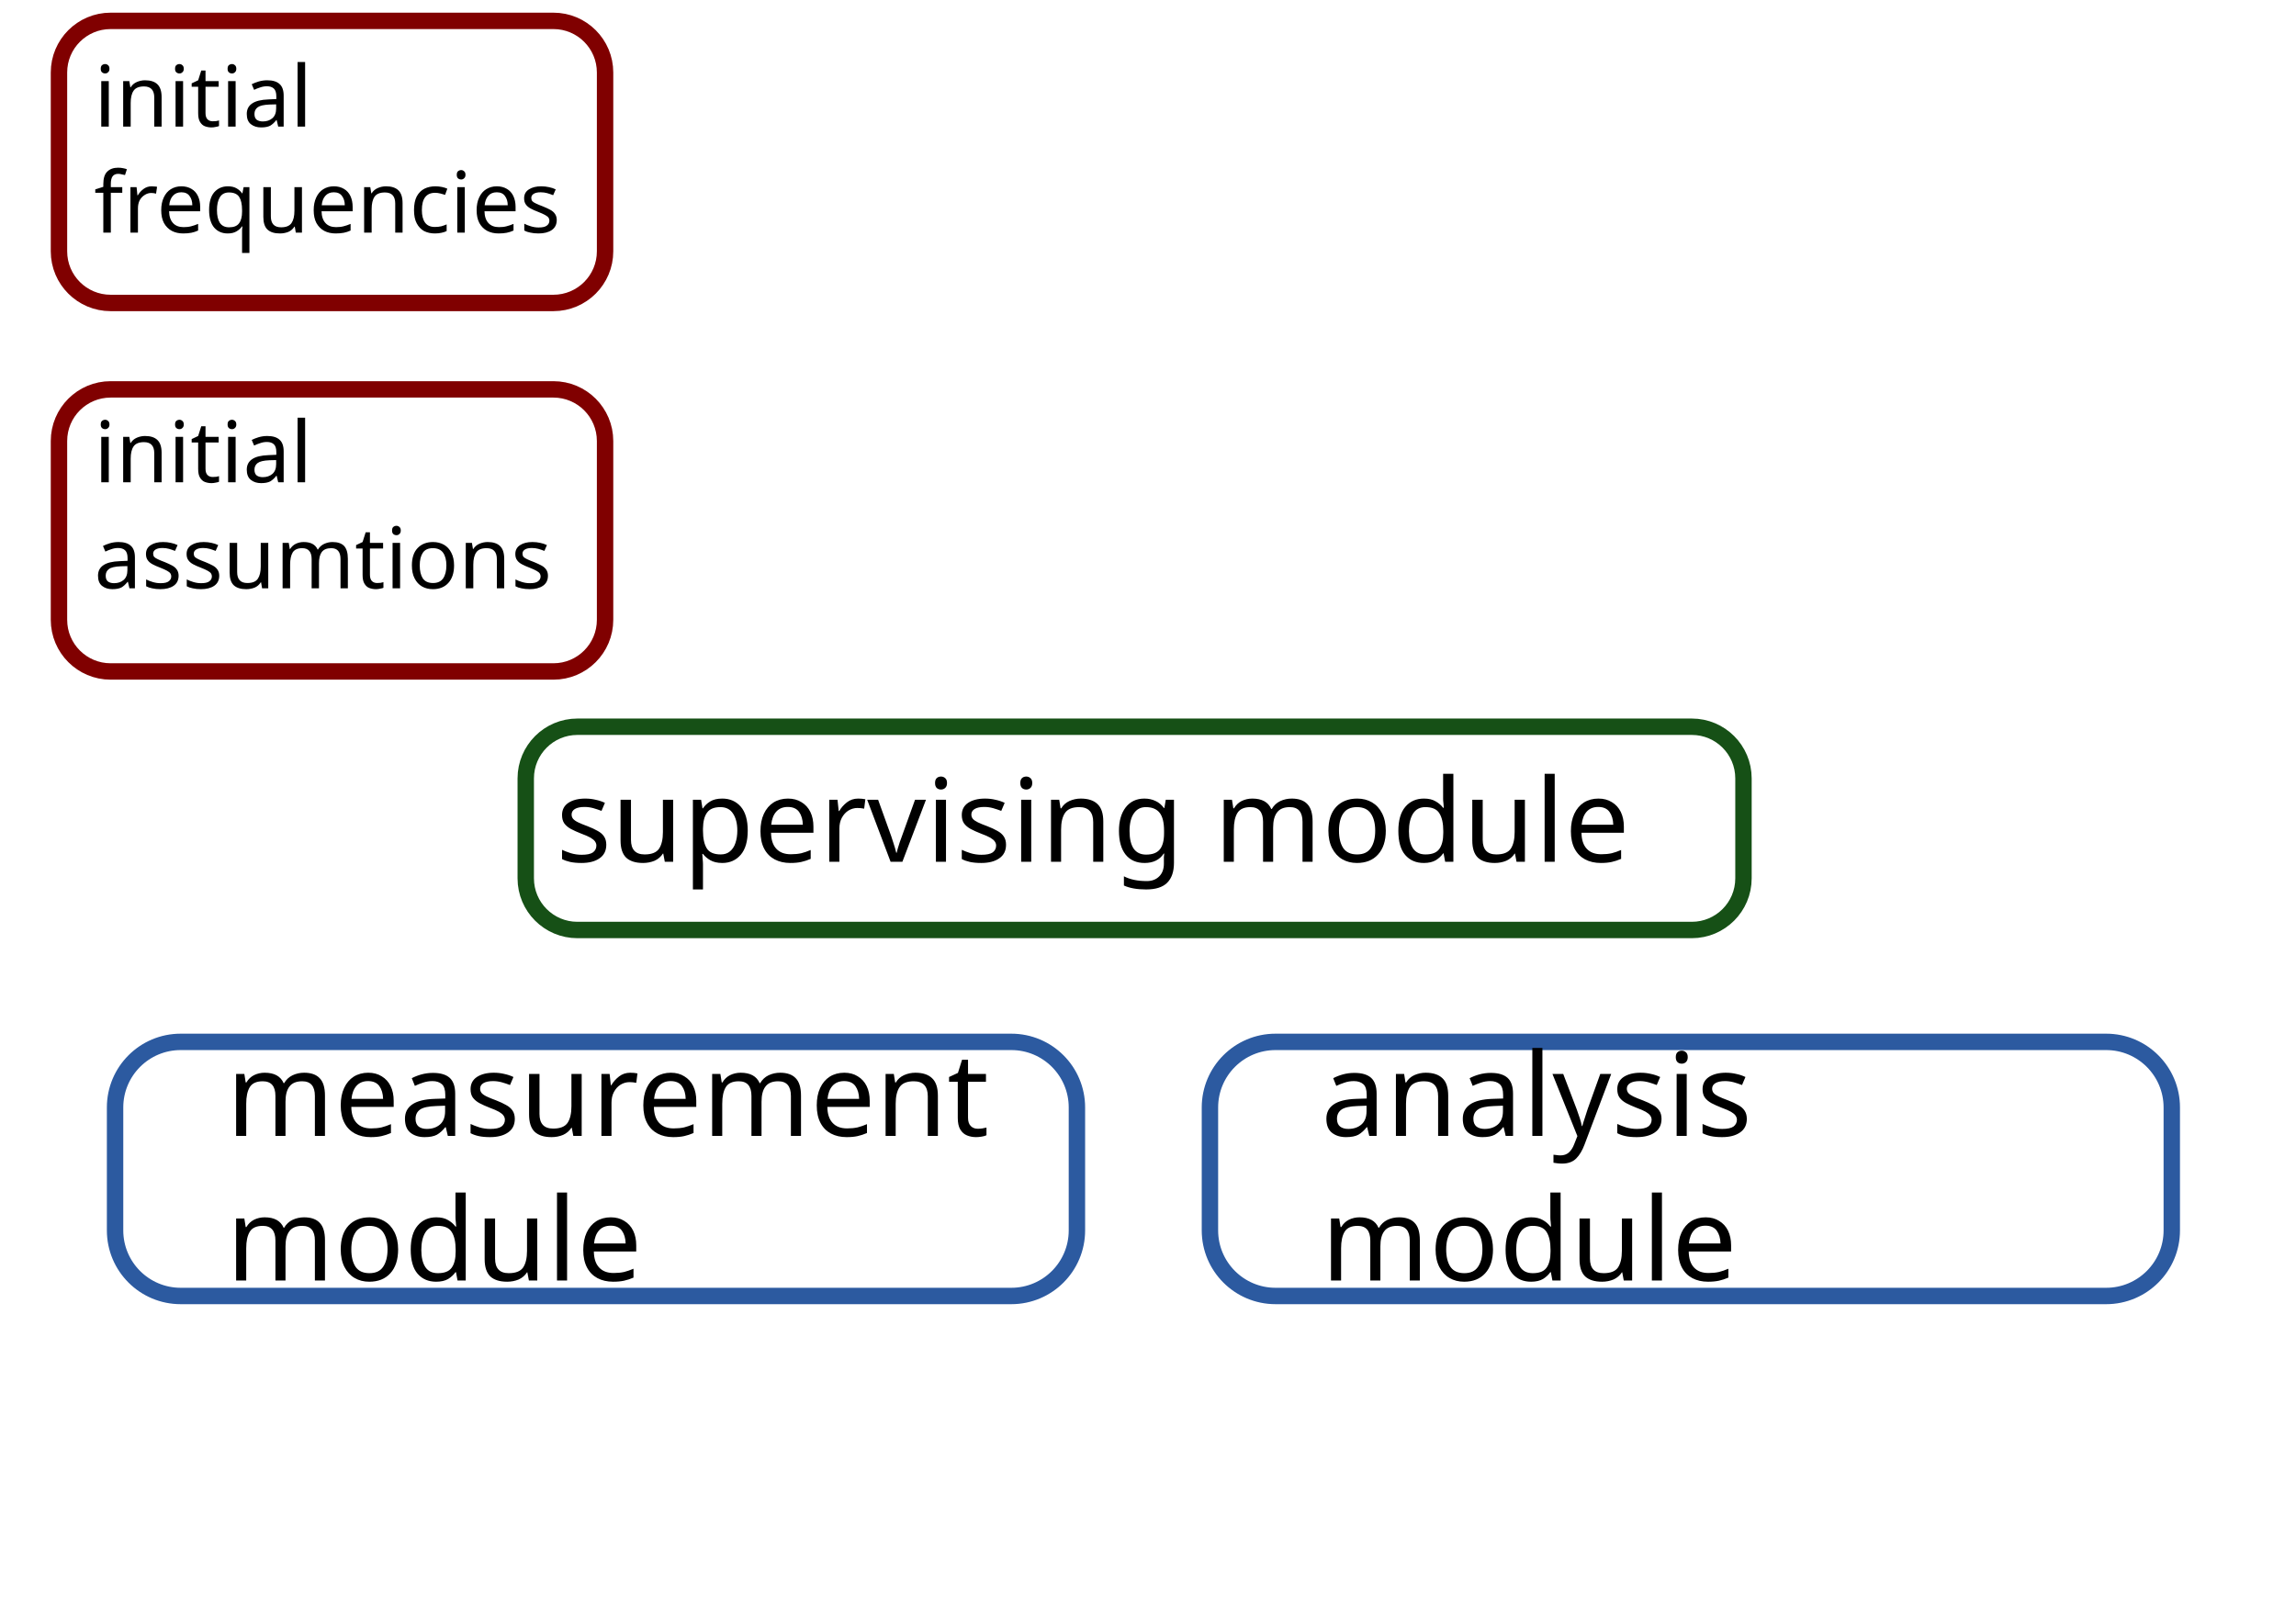
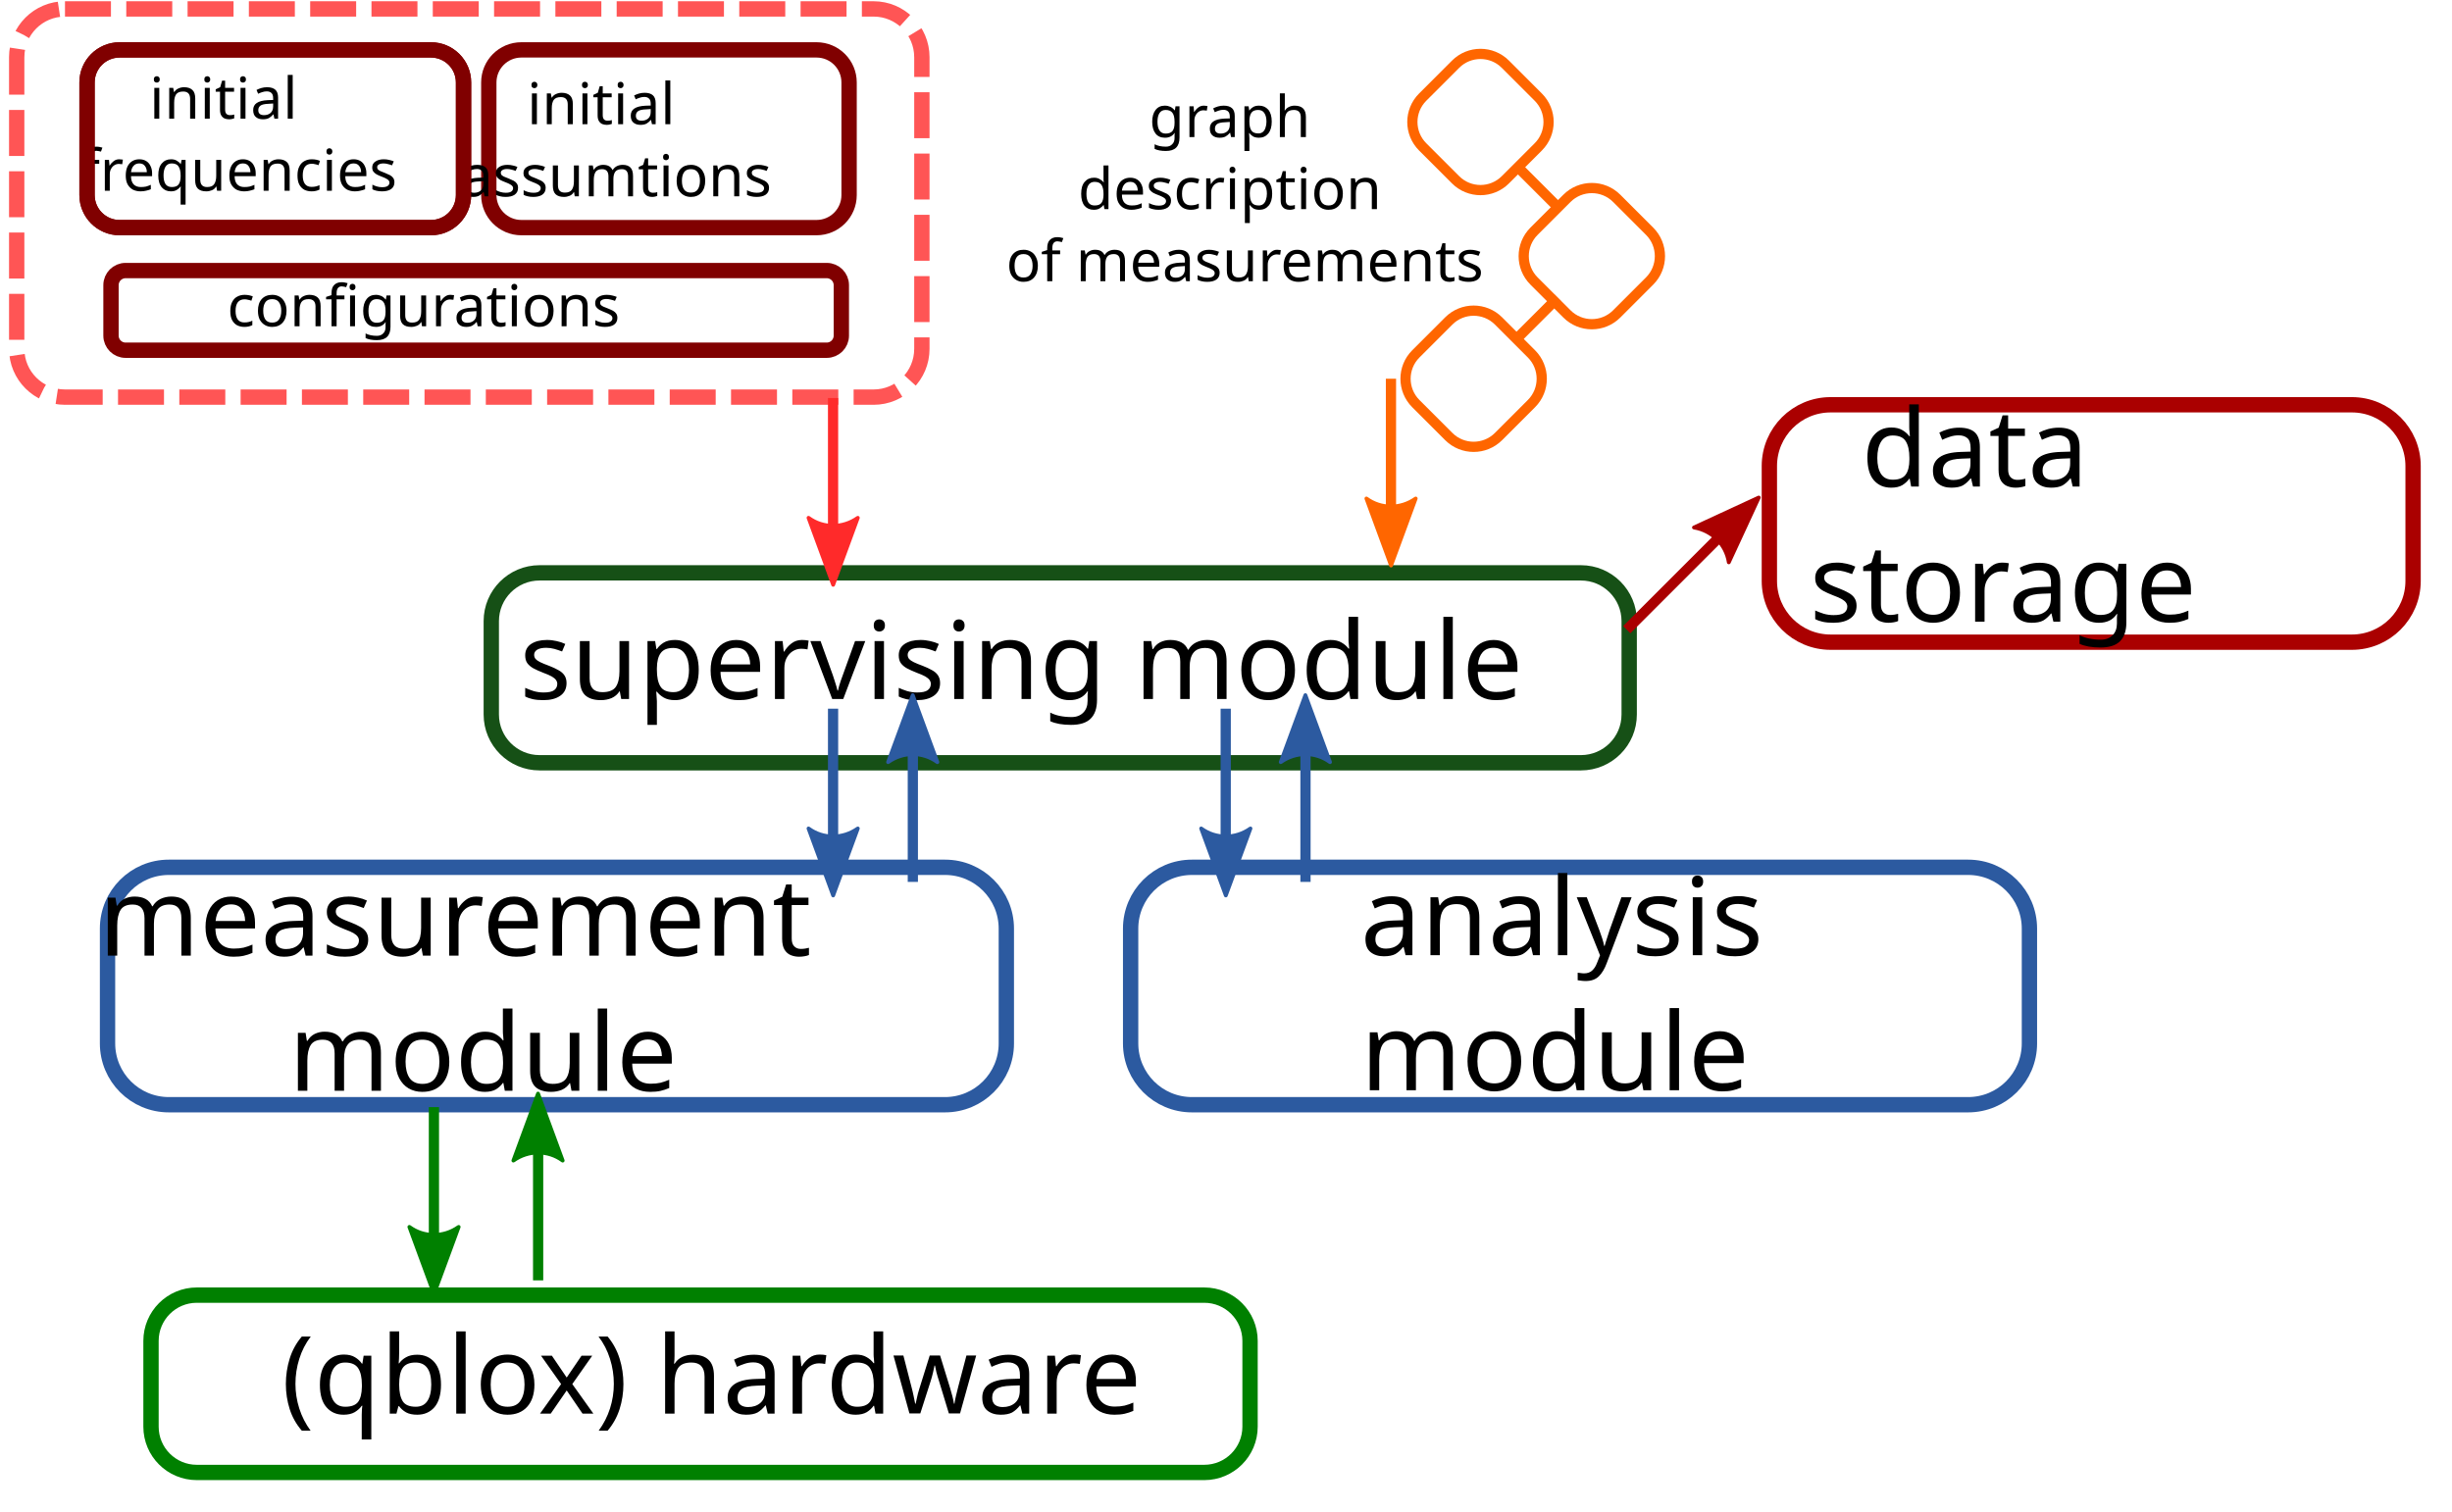
- <svg xmlns="http://www.w3.org/2000/svg" width="210mm" height="148mm" viewBox="0 0 210 148" version="1.1" id="svg5">
-   <defs id="defs2" />
+ <svg xmlns="http://www.w3.org/2000/svg" width="240mm" height="148mm" viewBox="0 0 240 148" version="1.1" id="svg5">
+   <defs id="defs2">
+     <marker style="overflow:visible" id="marker7420" refX="0" refY="0" orient="auto">
+       <path transform="scale(-0.6)" d="M 8.719,4.034 -2.207,0.016 8.719,-4.002 c -1.745,2.372 -1.735,5.617 -6e-7,8.035 z" style="fill:context-stroke;fill-rule:evenodd;stroke:context-stroke;stroke-width:0.625;stroke-linejoin:round" id="path7418" />
+     </marker>
+     <marker style="overflow:visible" id="Arrow1Send" refX="0" refY="0" orient="auto">
+       <path transform="matrix(-0.2,0,0,-0.2,-1.2,0)" style="fill:context-stroke;fill-rule:evenodd;stroke:context-stroke;stroke-width:1pt" d="M 0,0 5,-5 -12.5,0 5,5 Z" id="path7059" />
+     </marker>
+     <marker style="overflow:visible" id="marker7322" refX="0" refY="0" orient="auto">
+       <path transform="scale(-0.6)" d="M 8.719,4.034 -2.207,0.016 8.719,-4.002 c -1.745,2.372 -1.735,5.617 -6e-7,8.035 z" style="fill:context-stroke;fill-rule:evenodd;stroke:context-stroke;stroke-width:0.625;stroke-linejoin:round" id="path7320" />
+     </marker>
+     <marker style="overflow:visible" id="Arrow2Lend" refX="0" refY="0" orient="auto">
+       <path transform="matrix(-1.1,0,0,-1.1,-1.1,0)" d="M 8.719,4.034 -2.207,0.016 8.719,-4.002 c -1.745,2.372 -1.735,5.617 -6e-7,8.035 z" style="fill:context-stroke;fill-rule:evenodd;stroke:context-stroke;stroke-width:0.625;stroke-linejoin:round" id="path7065" />
+     </marker>
+     <marker style="overflow:visible" id="Arrow2Mend" refX="0" refY="0" orient="auto">
+       <path transform="scale(-0.6)" d="M 8.719,4.034 -2.207,0.016 8.719,-4.002 c -1.745,2.372 -1.735,5.617 -6e-7,8.035 z" style="fill:context-stroke;fill-rule:evenodd;stroke:context-stroke;stroke-width:0.625;stroke-linejoin:round" id="path7071" />
+     </marker>
+   </defs>
  <g id="layer1">
-     <rect style="fill:none;stroke:#800000;stroke-width:1.5" id="rect890" width="49.948" height="25.804" x="5.394" y="1.909" ry="4.725" />
-     <text xml:space="preserve" style="font-style:normal;font-weight:normal;font-size:7.761px;line-height:1.25;font-family:sans-serif;fill:#000000;fill-opacity:1;stroke:none;stroke-width:0.265" x="8.607" y="11.577" id="text2184">
-       <tspan id="tspan2182" style="font-size:7.761px;stroke-width:0.265" x="8.607" y="11.577">initial</tspan>
-       <tspan style="font-size:7.761px;stroke-width:0.265" x="8.607" y="21.278" id="tspan2186">frequencies</tspan>
+     <rect style="fill:none;stroke:#800000;stroke-width:1.5" id="rect890" width="36.852" height="17.401" x="8.518" y="4.885" ry="3.187" />
+     <text xml:space="preserve" style="font-style:normal;font-weight:normal;font-size:5.644px;line-height:1.25;font-family:sans-serif;fill:#000000;fill-opacity:1;stroke:none;stroke-width:0.265" x="27.017" y="11.615" id="text2184">
+       <tspan id="tspan2182" style="font-size:5.644px;text-align:center;text-anchor:middle;stroke-width:0.265" x="27.017" y="11.615">initial</tspan>
+       <tspan style="font-size:5.644px;text-align:center;text-anchor:middle;stroke-width:0.265" x="27.017" y="18.67" id="tspan2186">frequencies</tspan>
    </text>
-     <rect style="fill:none;stroke:#800000;stroke-width:1.5" id="rect6326" width="49.948" height="25.804" x="5.394" y="35.619" ry="4.725" />
-     <text xml:space="preserve" style="font-style:normal;font-weight:normal;font-size:7.761px;line-height:1.25;font-family:sans-serif;fill:#000000;fill-opacity:1;stroke:none;stroke-width:0.265" x="8.607" y="44.115" id="text6332">
-       <tspan id="tspan6328" style="font-size:7.761px;stroke-width:0.265" x="8.607" y="44.115">initial</tspan>
-       <tspan style="font-size:7.761px;stroke-width:0.265" x="8.607" y="53.816" id="tspan6330">assumtions</tspan>
+     <g id="g16271" transform="translate(4.300175,0.8961647)">
+       <rect style="fill:none;stroke:#800000;stroke-width:1.5" id="rect6326" width="35.265" height="17.401" x="43.544" y="3.988" ry="3.187" />
+       <text xml:space="preserve" style="font-style:normal;font-weight:normal;font-size:5.644px;line-height:1.25;font-family:sans-serif;fill:#000000;fill-opacity:1;stroke:none;stroke-width:0.265" x="61.144" y="11.266" id="text6332">
+         <tspan id="tspan6328" style="font-size:5.644px;text-align:center;text-anchor:middle;stroke-width:0.265" x="61.144" y="11.266">initial</tspan>
+         <tspan style="font-size:5.644px;text-align:center;text-anchor:middle;stroke-width:0.265" x="61.144" y="18.321" id="tspan6330">assumtions</tspan>
+       </text>
+     </g>
+     <rect style="fill:none;stroke:#165016;stroke-width:1.5" id="rect6580" width="111.377" height="18.593" x="48.087" y="56.085" ry="4.725" />
+     <text xml:space="preserve" style="font-style:normal;font-weight:normal;font-size:10.583px;line-height:1.25;font-family:sans-serif;fill:#000000;fill-opacity:1;stroke:none;stroke-width:0.265" x="50.859" y="68.439" id="text7763">
+       <tspan id="tspan7761" style="stroke-width:0.265" x="50.859" y="68.439">supervising module</tspan>
    </text>
-     <rect style="fill:none;stroke:#165016;stroke-width:1.5" id="rect6580" width="111.377" height="18.593" x="48.087" y="66.479" ry="4.725" />
-     <text xml:space="preserve" style="font-style:normal;font-weight:normal;font-size:10.583px;line-height:1.25;font-family:sans-serif;fill:#000000;fill-opacity:1;stroke:none;stroke-width:0.265" x="50.859" y="78.834" id="text7763">
-       <tspan id="tspan7761" style="stroke-width:0.265" x="50.859" y="78.834">supervising module</tspan>
+     <rect style="fill:none;stroke:#2c5aa0;stroke-width:1.5" id="rect7891" width="87.974" height="23.244" x="10.525" y="84.913" ry="6" />
+     <text xml:space="preserve" style="font-style:normal;font-weight:normal;font-size:10.583px;line-height:1.25;font-family:sans-serif;fill:#000000;fill-opacity:1;stroke:none;stroke-width:0.265" x="54.158" y="93.561" id="text8085">
+       <tspan id="tspan8083" style="text-align:center;text-anchor:middle;stroke-width:0.265" x="54.158" y="93.561">measurement</tspan>
+       <tspan style="text-align:center;text-anchor:middle;stroke-width:0.265" x="54.158" y="106.79" id="tspan8175">module</tspan>
    </text>
-     <rect style="fill:none;stroke:#2c5aa0;stroke-width:1.5" id="rect7891" width="87.974" height="23.244" x="10.525" y="95.307" ry="6" />
-     <text xml:space="preserve" style="font-style:normal;font-weight:normal;font-size:10.583px;line-height:1.25;font-family:sans-serif;fill:#000000;fill-opacity:1;stroke:none;stroke-width:0.265" x="20.693" y="103.91" id="text8085">
-       <tspan id="tspan8083" style="stroke-width:0.265" x="20.693" y="103.91">measurement</tspan>
-       <tspan style="stroke-width:0.265" x="20.693" y="117.139" id="tspan8175">module</tspan>
+     <rect style="fill:none;stroke:#2c5aa0;stroke-width:1.5" id="rect9421" width="87.974" height="23.244" x="110.665" y="84.913" ry="6" />
+     <text xml:space="preserve" style="font-style:normal;font-weight:normal;font-size:10.583px;line-height:1.25;font-family:sans-serif;fill:#000000;fill-opacity:1;stroke:none;stroke-width:0.265" x="133.167" y="93.515" id="text9427">
+       <tspan id="tspan9423" style="stroke-width:0.265" x="133.167" y="93.515">analysis</tspan>
+       <tspan style="stroke-width:0.265" x="133.167" y="106.744" id="tspan9425">module</tspan>
    </text>
-     <rect style="fill:none;stroke:#2c5aa0;stroke-width:1.5" id="rect9421" width="87.974" height="23.244" x="110.665" y="95.307" ry="6" />
-     <text xml:space="preserve" style="font-style:normal;font-weight:normal;font-size:10.583px;line-height:1.25;font-family:sans-serif;fill:#000000;fill-opacity:1;stroke:none;stroke-width:0.265" x="120.833" y="103.91" id="text9427">
-       <tspan id="tspan9423" style="stroke-width:0.265" x="120.833" y="103.91">analysis</tspan>
-       <tspan style="stroke-width:0.265" x="120.833" y="117.139" id="tspan9425">module</tspan>
+     <rect style="fill:none;stroke:#800000;stroke-width:1.5" id="rect16273" width="36.852" height="17.401" x="8.518" y="4.885" ry="3.187" />
+     <g id="g17200" transform="translate(4.483111,4.239844)">
+       <rect style="fill:none;stroke:#800000;stroke-width:1.5" id="rect16275" width="71.485" height="7.801" x="6.381" y="22.248" ry="1.429" />
+       <text xml:space="preserve" style="font-style:normal;font-weight:normal;font-size:5.644px;line-height:1.25;font-family:sans-serif;fill:#000000;fill-opacity:1;stroke:none;stroke-width:0.265" x="42.106" y="27.706" id="text16281">
+         <tspan style="font-size:5.644px;text-align:center;text-anchor:middle;stroke-width:0.265" x="42.106" y="27.706" id="tspan16279">configurations</tspan>
+       </text>
+     </g>
+     <rect style="fill:none;stroke:#ff5555;stroke-width:1.5;stroke-miterlimit:4;stroke-dasharray:4.5, 1.5;stroke-dashoffset:0" id="rect17290" width="88.597" height="38.008" x="1.635" y="0.873" ry="4.725" />
+     <path style="fill:#ff2a2a;stroke:#ff2a2a;stroke-width:1;stroke-linecap:butt;stroke-linejoin:miter;stroke-miterlimit:4;stroke-dasharray:none;stroke-opacity:1;marker-end:url(#marker7420)" d="M 81.54,38.969 V 55.929" id="path6976" />
+     <path style="fill:#2c5aa0;fill-opacity:1;stroke:#2c5aa0;stroke-width:1;stroke-linecap:butt;stroke-linejoin:miter;stroke-miterlimit:4;stroke-dasharray:none;stroke-opacity:1;marker-end:url(#marker7420)" d="M 81.54,69.383 V 86.343" id="path7508" />
+     <path style="fill:#2c5aa0;fill-opacity:1;stroke:#2c5aa0;stroke-width:1;stroke-linecap:butt;stroke-linejoin:miter;stroke-miterlimit:4;stroke-dasharray:none;stroke-opacity:1;marker-end:url(#marker7420)" d="M 89.348,86.343 V 69.383" id="path7510" />
+     <path style="fill:#2c5aa0;fill-opacity:1;stroke:#2c5aa0;stroke-width:1;stroke-linecap:butt;stroke-linejoin:miter;stroke-miterlimit:4;stroke-dasharray:none;stroke-opacity:1;marker-end:url(#marker7420)" d="M 119.972,69.383 V 86.343" id="path17481" />
+     <path style="fill:#2c5aa0;fill-opacity:1;stroke:#2c5aa0;stroke-width:1;stroke-linecap:butt;stroke-linejoin:miter;stroke-miterlimit:4;stroke-dasharray:none;stroke-opacity:1;marker-end:url(#marker7420)" d="M 127.78,86.343 V 69.383" id="path17483" />
+     <rect style="fill:none;fill-opacity:1;stroke:#ff6600;stroke-width:1;stroke-miterlimit:4;stroke-dasharray:none;stroke-opacity:1" id="rect17620" width="11.445" height="11.445" x="-133.626" y="86.718" ry="3.444" transform="rotate(-135)" />
+     <rect style="fill:none;fill-opacity:1;stroke:#ff6600;stroke-width:1;stroke-miterlimit:4;stroke-dasharray:none;stroke-opacity:1" id="rect17702" width="11.445" height="11.445" x="-116.634" y="88.297" ry="3.444" transform="rotate(-135)" />
+     <rect style="fill:none;fill-opacity:1;stroke:#ff6600;stroke-width:1;stroke-miterlimit:4;stroke-dasharray:none;stroke-opacity:1" id="rect17704" width="11.445" height="11.445" x="-133.935" y="70.05" ry="3.444" transform="rotate(-135)" />
+     <path style="fill:#ff6600;fill-opacity:0.82;stroke:#ff6600;stroke-width:1;stroke-linecap:butt;stroke-linejoin:miter;stroke-miterlimit:4;stroke-dasharray:none;stroke-opacity:1" d="m 148.7,16.497 3.763,3.763" id="path17739" />
+     <path style="fill:#ff6600;fill-opacity:0.82;stroke:#ff6600;stroke-width:1;stroke-linecap:butt;stroke-linejoin:miter;stroke-miterlimit:4;stroke-dasharray:none;stroke-opacity:1" d="M 148.7,32.92 152.463,29.157" id="path31200" />
+     <text xml:space="preserve" style="font-style:normal;font-weight:normal;font-size:5.644px;line-height:1.25;font-family:sans-serif;fill:#000000;fill-opacity:1;stroke:none;stroke-width:0.265" x="125.508" y="13.42" id="text35068">
+       <tspan id="tspan35066" style="font-size:5.644px;text-align:center;text-anchor:middle;stroke-width:0.265" x="125.508" y="13.42">graph</tspan>
+       <tspan style="font-size:5.644px;text-align:center;text-anchor:middle;stroke-width:0.265" x="125.508" y="20.476" id="tspan35114">description</tspan>
+       <tspan style="font-size:5.644px;text-align:center;text-anchor:middle;stroke-width:0.265" x="125.508" y="27.531" id="tspan35116">of measurements</tspan>
+     </text>
+     <path style="fill:#ff2a2a;stroke:#ff6600;stroke-width:1;stroke-linecap:butt;stroke-linejoin:miter;stroke-miterlimit:4;stroke-dasharray:none;stroke-opacity:1;marker-end:url(#marker7420)" d="M 136.146,37.08 V 54.04" id="path40162" />
+     <path style="fill:#008000;fill-opacity:1;stroke:#008000;stroke-width:1;stroke-linecap:butt;stroke-linejoin:miter;stroke-miterlimit:4;stroke-dasharray:none;stroke-opacity:1;marker-end:url(#marker7420)" d="m 42.472,108.394 v 16.96" id="path48645" />
+     <rect style="fill:none;stroke:#008000;stroke-width:1.5" id="rect48683" width="107.573" height="17.361" x="14.781" y="126.799" ry="4.481" />
+     <text xml:space="preserve" style="font-style:normal;font-weight:normal;font-size:10.583px;line-height:1.25;font-family:sans-serif;fill:#000000;fill-opacity:1;stroke:none;stroke-width:0.265" x="27.557" y="138.399" id="text49171">
+       <tspan id="tspan49169" style="stroke-width:0.265" x="27.557" y="138.399">(qblox) hardware</tspan>
+     </text>
+     <path style="fill:#008000;fill-opacity:1;stroke:#008000;stroke-width:1;stroke-linecap:butt;stroke-linejoin:miter;stroke-miterlimit:4;stroke-dasharray:none;stroke-opacity:1;marker-end:url(#marker7420)" d="M 52.672,125.354 V 108.394" id="path50806" />
+     <rect style="fill:none;stroke:#aa0000;stroke-width:1.5" id="rect50941" width="63.008" height="23.244" x="173.184" y="39.629" ry="6" />
+     <path style="fill:#2c5aa0;fill-opacity:1;stroke:#aa0000;stroke-width:1;stroke-linecap:butt;stroke-linejoin:miter;stroke-miterlimit:4;stroke-dasharray:none;stroke-opacity:1;marker-end:url(#marker7420)" d="M 159.224,61.649 171.216,49.657" id="path51090" />
+     <text xml:space="preserve" style="font-style:normal;font-weight:normal;font-size:10.583px;line-height:1.25;font-family:sans-serif;fill:#000000;fill-opacity:1;stroke:none;stroke-width:0.265" x="202.937" y="47.636" id="text51177">
+       <tspan style="text-align:center;text-anchor:middle;stroke-width:0.265" x="202.937" y="47.636" id="tspan51175">data</tspan>
+       <tspan style="text-align:center;text-anchor:middle;stroke-width:0.265" x="202.937" y="60.865" id="tspan51203">storage</tspan>
    </text>
  </g>
</svg>
